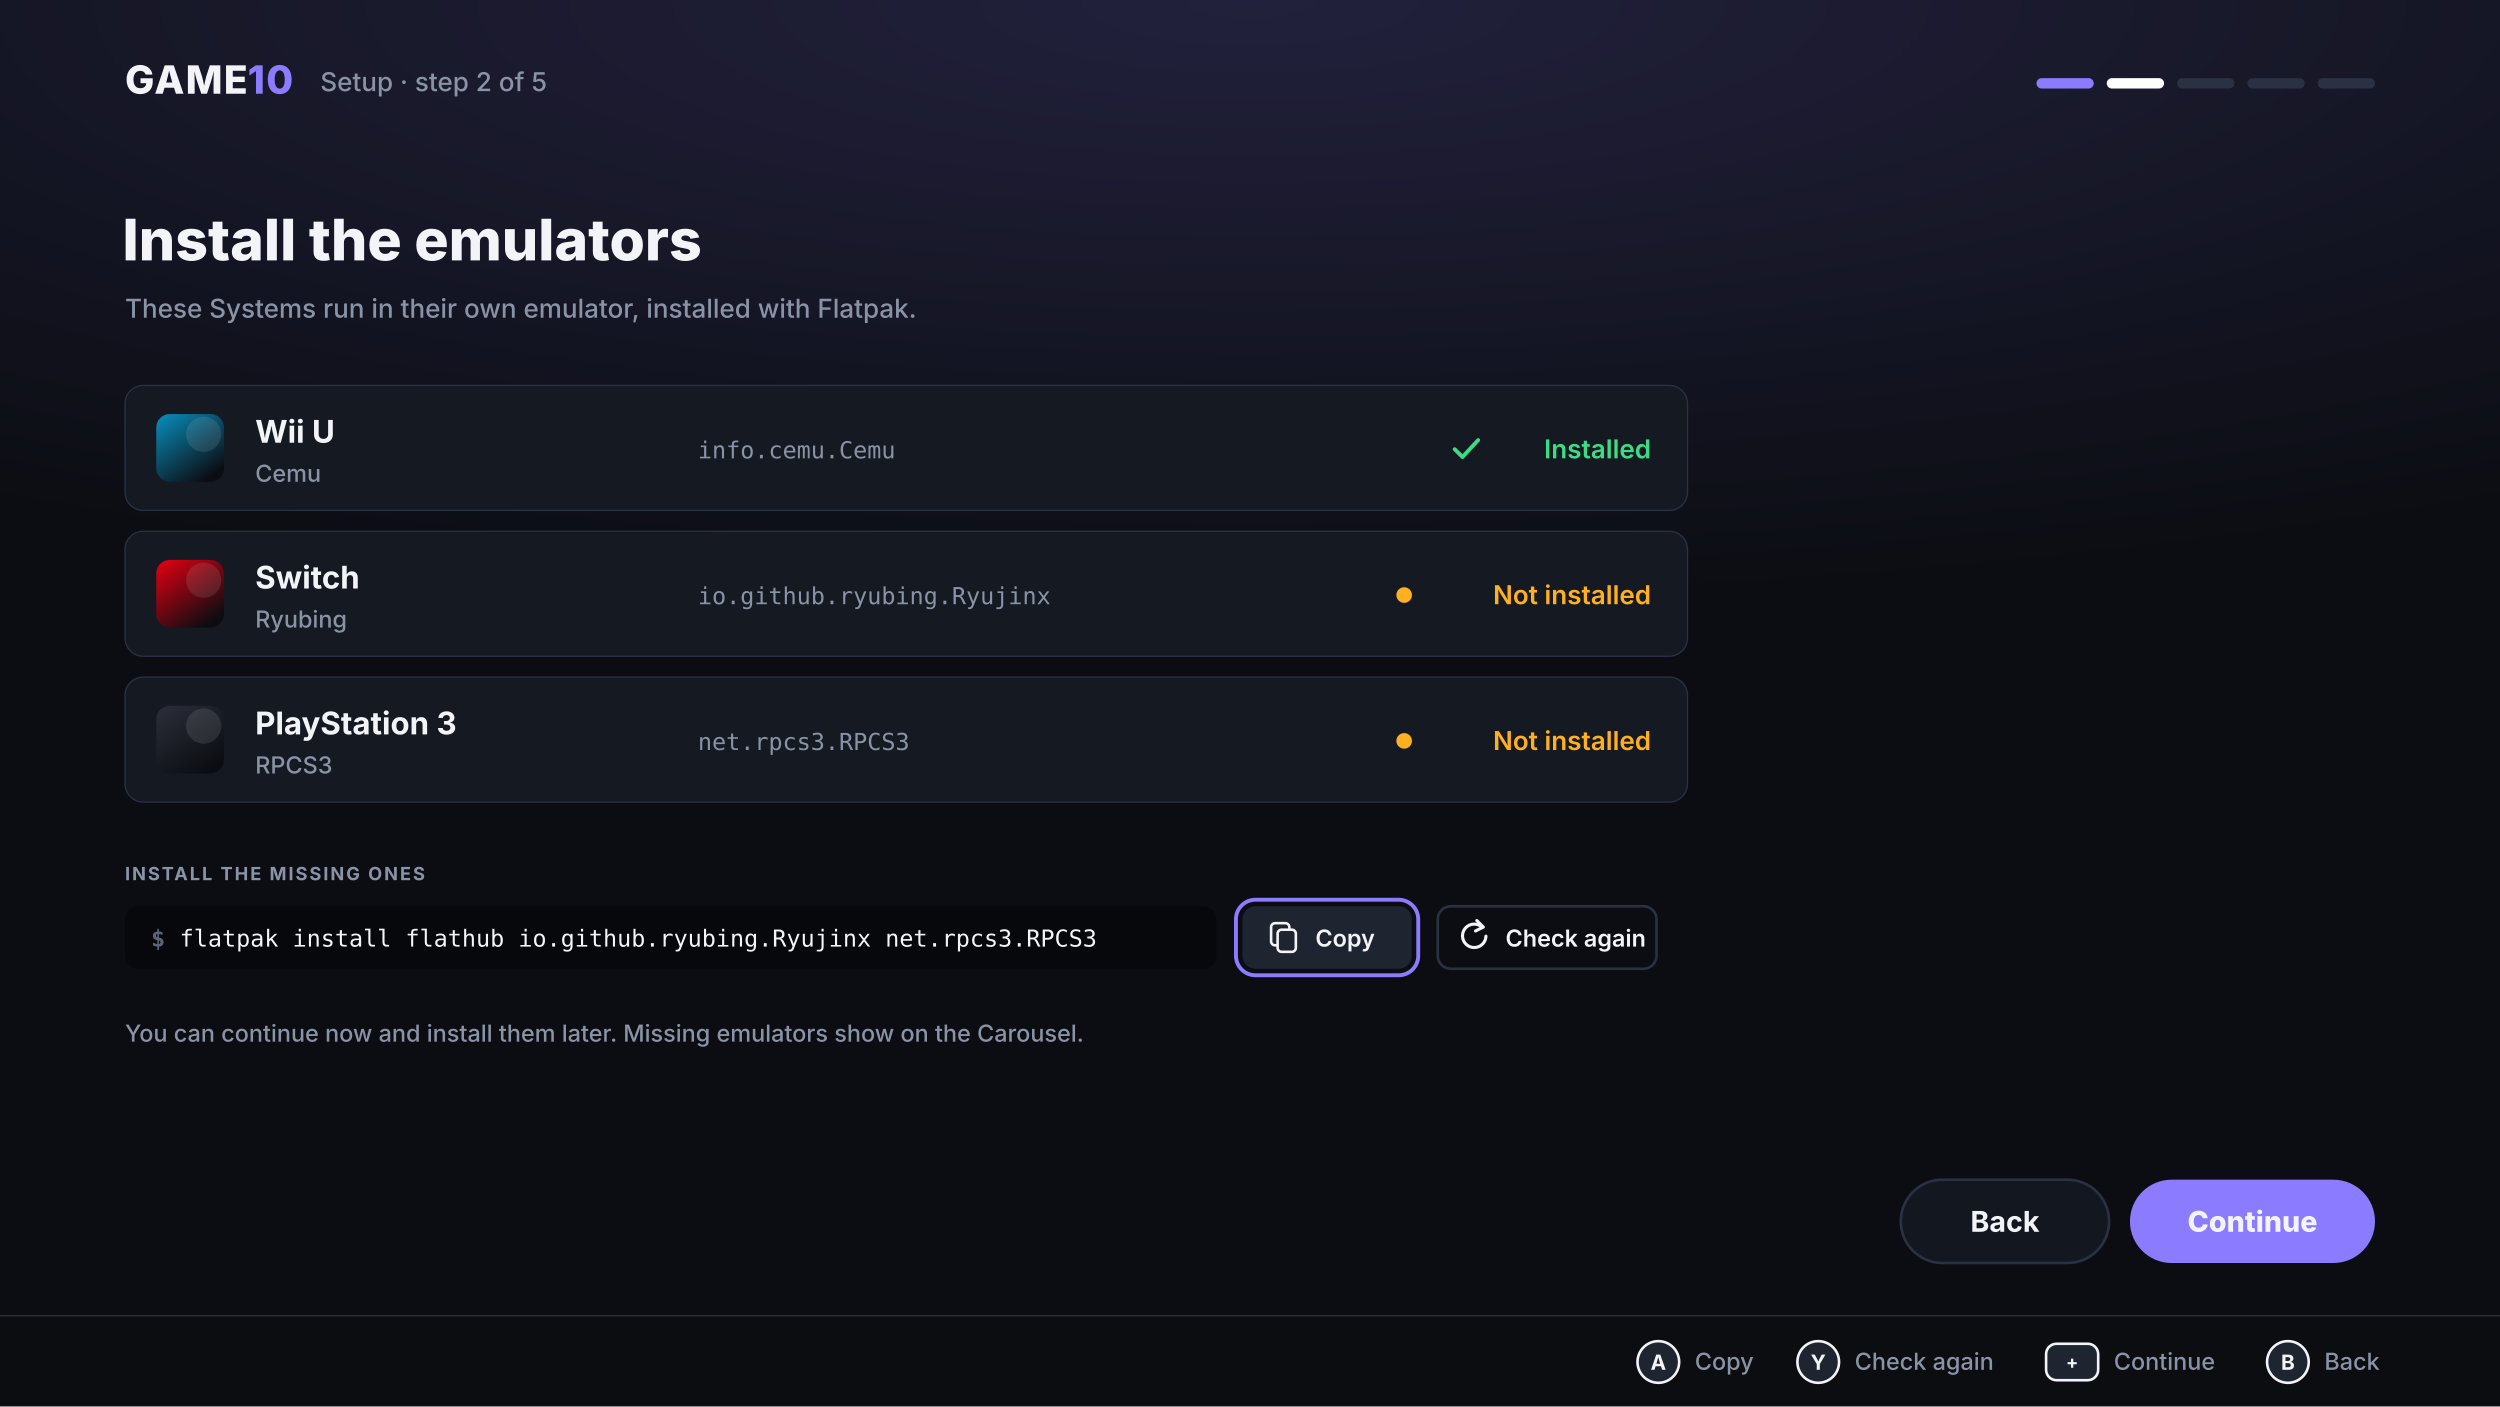
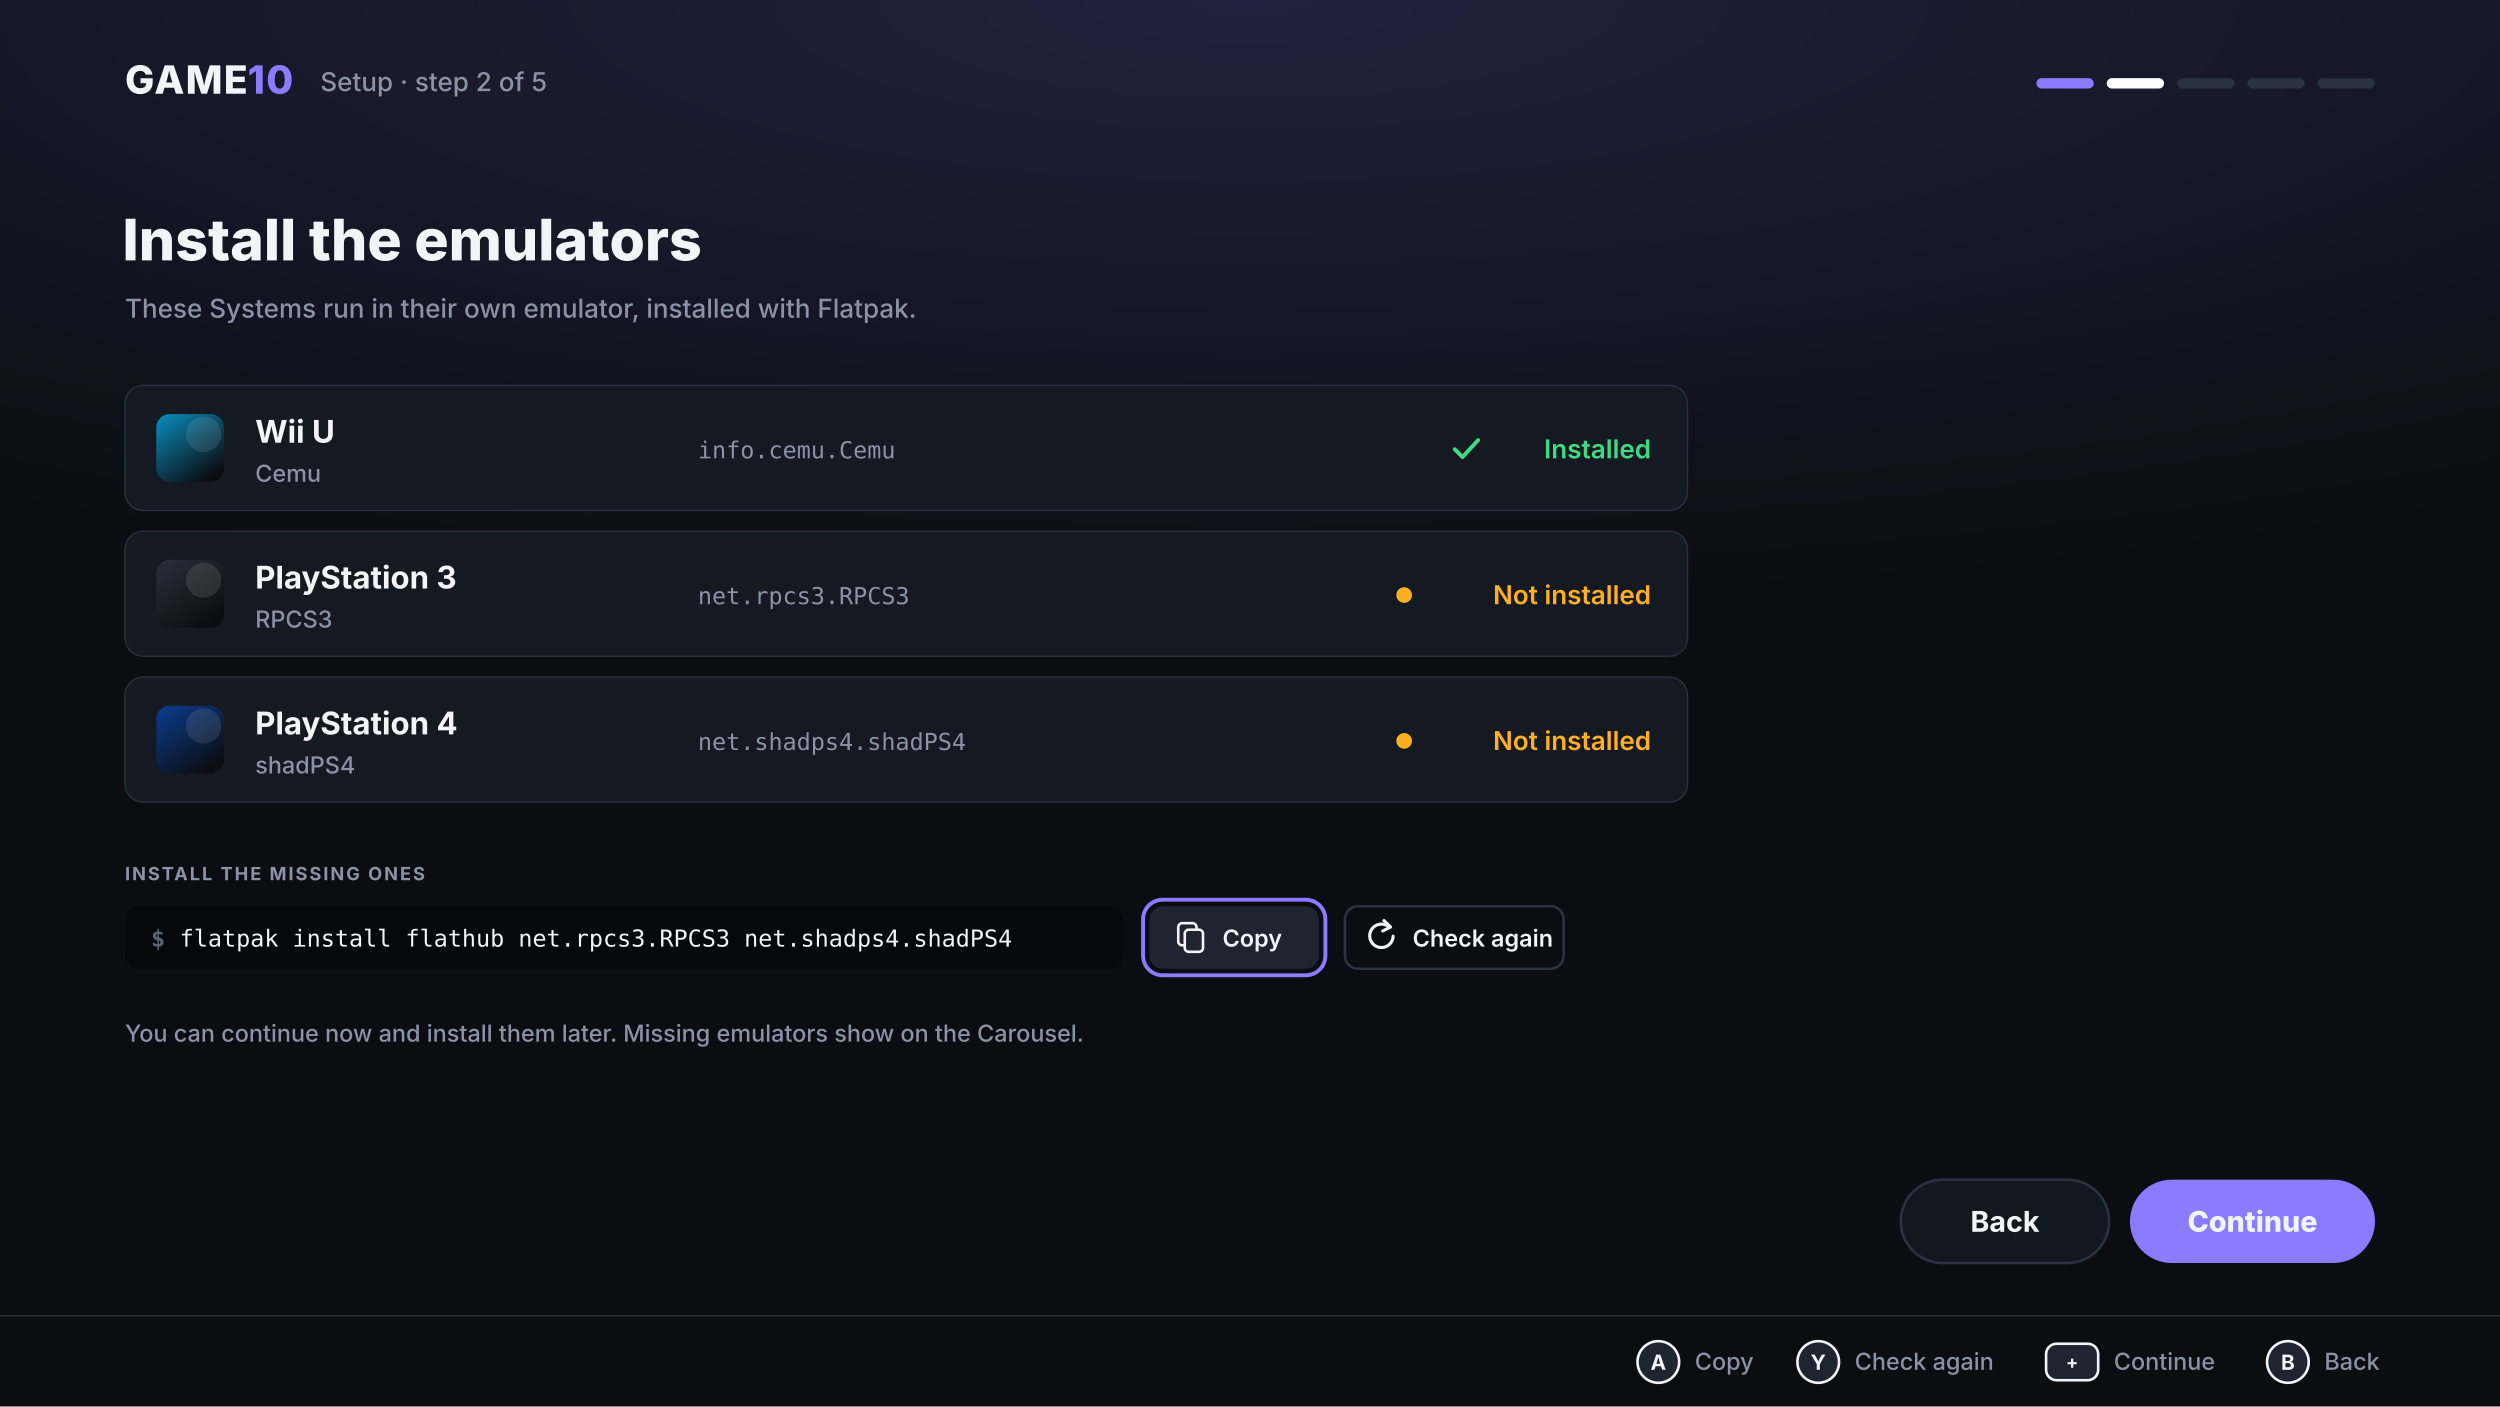
<svg xmlns="http://www.w3.org/2000/svg" width="1920" height="1080" viewBox="0 0 1920 1080">
  <defs>
    <radialGradient id="rg1" cx="0.5" cy="0" r="0.9">
      <stop offset="0" stop-color="#8B7BFF" stop-opacity="0.18" />
      <stop offset="1" stop-color="#8B7BFF" stop-opacity="0" />
    </radialGradient>
    <linearGradient id="lg2" x1="0" y1="0" x2="0.7" y2="1">
      <stop offset="0" stop-color="#0A8FBF" stop-opacity="1" />
      <stop offset="1" stop-color="#0B0D12" stop-opacity="1" />
    </linearGradient>
    <linearGradient id="lg3" x1="0" y1="0" x2="0.7" y2="1">
-       <stop offset="0" stop-color="#E60012" stop-opacity="1" />
+       <stop offset="0" stop-color="#2B2F3A" stop-opacity="1" />
      <stop offset="1" stop-color="#0B0D12" stop-opacity="1" />
    </linearGradient>
    <linearGradient id="lg4" x1="0" y1="0" x2="0.7" y2="1">
-       <stop offset="0" stop-color="#2B2F3A" stop-opacity="1" />
+       <stop offset="0" stop-color="#0B3D91" stop-opacity="1" />
      <stop offset="1" stop-color="#0B0D12" stop-opacity="1" />
    </linearGradient>
  </defs>
  <rect x="0.0" y="0.0" width="1920.0" height="1080.0" rx="0" fill="#0B0D12" fill-opacity="1" />
  <rect x="0.0" y="0.0" width="1920.0" height="520.0" rx="0" fill="url(#rg1)" fill-opacity="1" />
  <text x="96" y="72" font-family="Inter, 'Helvetica Neue', Arial, sans-serif" font-size="30" font-weight="800" fill="#F2F4F8" letter-spacing="1">GAME<tspan fill="#8B7BFF">10</tspan>
  </text>
  <text x="246.0" y="70.0" font-family="Inter, 'Helvetica Neue', Arial, sans-serif" font-size="20" font-weight="500" fill="#8A93A6" fill-opacity="1" text-anchor="start" letter-spacing="0">Setup · step 2 of 5</text>
  <rect x="1564.0" y="60.0" width="44.0" height="8.0" rx="4" fill="#8B7BFF" fill-opacity="1" />
  <rect x="1618.0" y="60.0" width="44.0" height="8.0" rx="4" fill="#FFFFFF" fill-opacity="1" />
  <rect x="1672.0" y="60.0" width="44.0" height="8.0" rx="4" fill="#2A3142" fill-opacity="1" />
  <rect x="1726.0" y="60.0" width="44.0" height="8.0" rx="4" fill="#2A3142" fill-opacity="1" />
  <rect x="1780.0" y="60.0" width="44.0" height="8.0" rx="4" fill="#2A3142" fill-opacity="1" />
  <text x="94.0" y="200.0" font-family="Inter, 'Helvetica Neue', Arial, sans-serif" font-size="44" font-weight="800" fill="#F2F4F8" fill-opacity="1" text-anchor="start" letter-spacing="0">Install the emulators</text>
  <text x="96.0" y="244.0" font-family="Inter, 'Helvetica Neue', Arial, sans-serif" font-size="20" font-weight="500" fill="#8A93A6" fill-opacity="1" text-anchor="start" letter-spacing="0">These Systems run in their own emulator, installed with Flatpak.</text>
  <rect x="96.0" y="296.0" width="1200.0" height="96.0" rx="14" fill="#151922" fill-opacity="1" stroke="#2A3142" stroke-width="1" />
  <rect x="120.0" y="318.0" width="52.0" height="52.0" rx="10.4" fill="url(#lg2)" fill-opacity="1" />
  <circle cx="156.4" cy="333.6" r="13.5" fill="#FFFFFF" fill-opacity="0.1" />
  <text x="196.0" y="340.0" font-family="Inter, 'Helvetica Neue', Arial, sans-serif" font-size="24" font-weight="700" fill="#F2F4F8" fill-opacity="1" text-anchor="start" letter-spacing="0">Wii U</text>
  <text x="196.0" y="370.0" font-family="Inter, 'Helvetica Neue', Arial, sans-serif" font-size="18" font-weight="500" fill="#8A93A6" fill-opacity="1" text-anchor="start" letter-spacing="0">Cemu</text>
  <text x="536.0" y="352.0" font-family="'JetBrains Mono', 'DejaVu Sans Mono', monospace" font-size="18" font-weight="500" fill="#8A93A6" fill-opacity="1" text-anchor="start" letter-spacing="0">info.cemu.Cemu</text>
  <text x="1268.0" y="352.0" font-family="Inter, 'Helvetica Neue', Arial, sans-serif" font-size="20" font-weight="600" fill="#3DDC84" fill-opacity="1" text-anchor="end" letter-spacing="0">Installed</text>
  <path d="M1117.2,345 l6,6 l12,-13" fill="none" stroke="#3DDC84" stroke-width="3" stroke-linecap="round" stroke-linejoin="round" />
  <rect x="96.0" y="408.0" width="1200.0" height="96.0" rx="14" fill="#151922" fill-opacity="1" stroke="#2A3142" stroke-width="1" />
  <rect x="120.0" y="430.0" width="52.0" height="52.0" rx="10.4" fill="url(#lg3)" fill-opacity="1" />
  <circle cx="156.4" cy="445.6" r="13.5" fill="#FFFFFF" fill-opacity="0.1" />
-   <text x="196.0" y="452.0" font-family="Inter, 'Helvetica Neue', Arial, sans-serif" font-size="24" font-weight="700" fill="#F2F4F8" fill-opacity="1" text-anchor="start" letter-spacing="0">Switch</text>
-   <text x="196.0" y="482.0" font-family="Inter, 'Helvetica Neue', Arial, sans-serif" font-size="18" font-weight="500" fill="#8A93A6" fill-opacity="1" text-anchor="start" letter-spacing="0">Ryubing</text>
-   <text x="536.0" y="464.0" font-family="'JetBrains Mono', 'DejaVu Sans Mono', monospace" font-size="18" font-weight="500" fill="#8A93A6" fill-opacity="1" text-anchor="start" letter-spacing="0">io.github.ryubing.Ryujinx</text>
+   <text x="196.0" y="452.0" font-family="Inter, 'Helvetica Neue', Arial, sans-serif" font-size="24" font-weight="700" fill="#F2F4F8" fill-opacity="1" text-anchor="start" letter-spacing="0">PlayStation 3</text>
+   <text x="196.0" y="482.0" font-family="Inter, 'Helvetica Neue', Arial, sans-serif" font-size="18" font-weight="500" fill="#8A93A6" fill-opacity="1" text-anchor="start" letter-spacing="0">RPCS3</text>
+   <text x="536.0" y="464.0" font-family="'JetBrains Mono', 'DejaVu Sans Mono', monospace" font-size="18" font-weight="500" fill="#8A93A6" fill-opacity="1" text-anchor="start" letter-spacing="0">net.rpcs3.RPCS3</text>
  <text x="1268.0" y="464.0" font-family="Inter, 'Helvetica Neue', Arial, sans-serif" font-size="20" font-weight="600" fill="#FFB020" fill-opacity="1" text-anchor="end" letter-spacing="0">Not installed</text>
  <circle cx="1078.4" cy="457.0" r="6.0" fill="#FFB020" fill-opacity="1" />
  <rect x="96.0" y="520.0" width="1200.0" height="96.0" rx="14" fill="#151922" fill-opacity="1" stroke="#2A3142" stroke-width="1" />
  <rect x="120.0" y="542.0" width="52.0" height="52.0" rx="10.4" fill="url(#lg4)" fill-opacity="1" />
  <circle cx="156.4" cy="557.6" r="13.5" fill="#FFFFFF" fill-opacity="0.1" />
-   <text x="196.0" y="564.0" font-family="Inter, 'Helvetica Neue', Arial, sans-serif" font-size="24" font-weight="700" fill="#F2F4F8" fill-opacity="1" text-anchor="start" letter-spacing="0">PlayStation 3</text>
-   <text x="196.0" y="594.0" font-family="Inter, 'Helvetica Neue', Arial, sans-serif" font-size="18" font-weight="500" fill="#8A93A6" fill-opacity="1" text-anchor="start" letter-spacing="0">RPCS3</text>
-   <text x="536.0" y="576.0" font-family="'JetBrains Mono', 'DejaVu Sans Mono', monospace" font-size="18" font-weight="500" fill="#8A93A6" fill-opacity="1" text-anchor="start" letter-spacing="0">net.rpcs3.RPCS3</text>
+   <text x="196.0" y="564.0" font-family="Inter, 'Helvetica Neue', Arial, sans-serif" font-size="24" font-weight="700" fill="#F2F4F8" fill-opacity="1" text-anchor="start" letter-spacing="0">PlayStation 4</text>
+   <text x="196.0" y="594.0" font-family="Inter, 'Helvetica Neue', Arial, sans-serif" font-size="18" font-weight="500" fill="#8A93A6" fill-opacity="1" text-anchor="start" letter-spacing="0">shadPS4</text>
+   <text x="536.0" y="576.0" font-family="'JetBrains Mono', 'DejaVu Sans Mono', monospace" font-size="18" font-weight="500" fill="#8A93A6" fill-opacity="1" text-anchor="start" letter-spacing="0">net.shadps4.shadPS4</text>
  <text x="1268.0" y="576.0" font-family="Inter, 'Helvetica Neue', Arial, sans-serif" font-size="20" font-weight="600" fill="#FFB020" fill-opacity="1" text-anchor="end" letter-spacing="0">Not installed</text>
  <circle cx="1078.4" cy="569.0" r="6.0" fill="#FFB020" fill-opacity="1" />
  <text x="96.0" y="676.0" font-family="Inter, 'Helvetica Neue', Arial, sans-serif" font-size="14" font-weight="700" fill="#8A93A6" fill-opacity="1" text-anchor="start" letter-spacing="1.5">INSTALL THE MISSING ONES</text>
-   <rect x="96.0" y="696.0" width="838.2" height="48.0" rx="10" fill="#000000" fill-opacity="0.4" />
+   <rect x="96.0" y="696.0" width="766.9" height="48.0" rx="10" fill="#000000" fill-opacity="0.4" />
  <text x="116.0" y="727.0" font-family="'JetBrains Mono', 'DejaVu Sans Mono', monospace" font-size="18" font-weight="600" fill="#5B6477" fill-opacity="1" text-anchor="start" letter-spacing="0">$</text>
-   <text x="138.0" y="727.0" font-family="'JetBrains Mono', 'DejaVu Sans Mono', monospace" font-size="18" font-weight="500" fill="#F2F4F8" fill-opacity="1" text-anchor="start" letter-spacing="0">flatpak install flathub io.github.ryubing.Ryujinx net.rpcs3.RPCS3</text>
-   <rect x="949.2" y="691.0" width="140.0" height="58.0" rx="15" fill="none" fill-opacity="1" stroke="#8B7BFF" stroke-width="3" />
-   <rect x="954.2" y="696.0" width="130.0" height="48.0" rx="10" fill="#1F2431" fill-opacity="1" />
-   <rect x="976.2" y="709.0" width="14.0" height="17.0" rx="3" fill="none" fill-opacity="1" stroke="#F2F4F8" stroke-width="2" />
-   <rect x="981.2" y="714.0" width="14.0" height="17.0" rx="3" fill="#1F2431" fill-opacity="1" stroke="#F2F4F8" stroke-width="2" />
-   <text x="1010.2" y="727.0" font-family="Inter, 'Helvetica Neue', Arial, sans-serif" font-size="18" font-weight="600" fill="#F2F4F8" fill-opacity="1" text-anchor="start" letter-spacing="0">Copy</text>
-   <rect x="1104.2" y="696.0" width="168.0" height="48.0" rx="10" fill="none" fill-opacity="1" stroke="#2A3142" stroke-width="2" />
-   <path d="M1138.2,712 a9,9 0 1,0 3,7" fill="none" stroke="#F2F4F8" stroke-width="2.4" stroke-linecap="round" />
-   <path d="M1134.2,707 l5,5 l-6,3" fill="none" stroke="#F2F4F8" stroke-width="2.4" stroke-linecap="round" stroke-linejoin="round" />
-   <text x="1156.2" y="727.0" font-family="Inter, 'Helvetica Neue', Arial, sans-serif" font-size="18" font-weight="600" fill="#F2F4F8" fill-opacity="1" text-anchor="start" letter-spacing="0">Check again</text>
+   <text x="138.0" y="727.0" font-family="'JetBrains Mono', 'DejaVu Sans Mono', monospace" font-size="18" font-weight="500" fill="#F2F4F8" fill-opacity="1" text-anchor="start" letter-spacing="0">flatpak install flathub net.rpcs3.RPCS3 net.shadps4.shadPS4</text>
+   <rect x="877.9" y="691.0" width="140.0" height="58.0" rx="15" fill="none" fill-opacity="1" stroke="#8B7BFF" stroke-width="3" />
+   <rect x="882.9" y="696.0" width="130.0" height="48.0" rx="10" fill="#1F2431" fill-opacity="1" />
+   <rect x="904.9" y="709.0" width="14.0" height="17.0" rx="3" fill="none" fill-opacity="1" stroke="#F2F4F8" stroke-width="2" />
+   <rect x="909.9" y="714.0" width="14.0" height="17.0" rx="3" fill="#1F2431" fill-opacity="1" stroke="#F2F4F8" stroke-width="2" />
+   <text x="938.9" y="727.0" font-family="Inter, 'Helvetica Neue', Arial, sans-serif" font-size="18" font-weight="600" fill="#F2F4F8" fill-opacity="1" text-anchor="start" letter-spacing="0">Copy</text>
+   <rect x="1032.9" y="696.0" width="168.0" height="48.0" rx="10" fill="none" fill-opacity="1" stroke="#2A3142" stroke-width="2" />
+   <path d="M1066.92,712 a9,9 0 1,0 3,7" fill="none" stroke="#F2F4F8" stroke-width="2.4" stroke-linecap="round" />
+   <path d="M1062.92,707 l5,5 l-6,3" fill="none" stroke="#F2F4F8" stroke-width="2.4" stroke-linecap="round" stroke-linejoin="round" />
+   <text x="1084.9" y="727.0" font-family="Inter, 'Helvetica Neue', Arial, sans-serif" font-size="18" font-weight="600" fill="#F2F4F8" fill-opacity="1" text-anchor="start" letter-spacing="0">Check again</text>
  <text x="96.0" y="800.0" font-family="Inter, 'Helvetica Neue', Arial, sans-serif" font-size="18" font-weight="500" fill="#8A93A6" fill-opacity="1" text-anchor="start" letter-spacing="0">You can continue now and install them later. Missing emulators show on the Carousel.</text>
  <rect x="1635.8" y="906.0" width="188.2" height="64.0" rx="32" fill="#8B7BFF" fill-opacity="1" />
  <text x="1729.9" y="946.0" font-family="Inter, 'Helvetica Neue', Arial, sans-serif" font-size="22" font-weight="800" fill="#F2F4F8" fill-opacity="1" text-anchor="middle" letter-spacing="0">Continue</text>
  <rect x="1459.8" y="906.0" width="160.0" height="64.0" rx="32" fill="#151922" fill-opacity="0.85" stroke="#2A3142" stroke-width="2" />
  <text x="1539.8" y="946.0" font-family="Inter, 'Helvetica Neue', Arial, sans-serif" font-size="22" font-weight="700" fill="#F2F4F8" fill-opacity="1" text-anchor="middle" letter-spacing="0">Back</text>
  <rect x="0.0" y="1010.0" width="1920.0" height="70.0" rx="0" fill="#0B0D12" fill-opacity="0.92" />
  <rect x="0.0" y="1010.0" width="1920.0" height="1.0" rx="0" fill="#2A3142" fill-opacity="1" />
  <text x="1785.1" y="1052.0" font-family="Inter, 'Helvetica Neue', Arial, sans-serif" font-size="18" font-weight="500" fill="#8A93A6" fill-opacity="1" text-anchor="start" letter-spacing="0">Back</text>
  <circle cx="1757.1" cy="1046.0" r="16.0" fill="#1F2431" fill-opacity="1" stroke="#F2F4F8" stroke-width="2" />
  <text x="1757.1" y="1052.0" font-family="Inter, 'Helvetica Neue', Arial, sans-serif" font-size="16" font-weight="700" fill="#F2F4F8" fill-opacity="1" text-anchor="middle" letter-spacing="0">B</text>
  <text x="1623.4" y="1052.0" font-family="Inter, 'Helvetica Neue', Arial, sans-serif" font-size="18" font-weight="500" fill="#8A93A6" fill-opacity="1" text-anchor="start" letter-spacing="0">Continue</text>
  <rect x="1571.4" y="1032.0" width="40.0" height="28.0" rx="8" fill="#1F2431" fill-opacity="1" stroke="#F2F4F8" stroke-width="2" />
  <text x="1591.4" y="1051.0" font-family="Inter, 'Helvetica Neue', Arial, sans-serif" font-size="14" font-weight="700" fill="#F2F4F8" fill-opacity="1" text-anchor="middle" letter-spacing="0">+</text>
  <text x="1424.4" y="1052.0" font-family="Inter, 'Helvetica Neue', Arial, sans-serif" font-size="18" font-weight="500" fill="#8A93A6" fill-opacity="1" text-anchor="start" letter-spacing="0">Check again</text>
  <circle cx="1396.4" cy="1046.0" r="16.0" fill="#1F2431" fill-opacity="1" stroke="#F2F4F8" stroke-width="2" />
  <text x="1396.4" y="1052.0" font-family="Inter, 'Helvetica Neue', Arial, sans-serif" font-size="16" font-weight="700" fill="#F2F4F8" fill-opacity="1" text-anchor="middle" letter-spacing="0">Y</text>
  <text x="1301.6" y="1052.0" font-family="Inter, 'Helvetica Neue', Arial, sans-serif" font-size="18" font-weight="500" fill="#8A93A6" fill-opacity="1" text-anchor="start" letter-spacing="0">Copy</text>
  <circle cx="1273.6" cy="1046.0" r="16.0" fill="#1F2431" fill-opacity="1" stroke="#F2F4F8" stroke-width="2" />
  <text x="1273.6" y="1052.0" font-family="Inter, 'Helvetica Neue', Arial, sans-serif" font-size="16" font-weight="700" fill="#F2F4F8" fill-opacity="1" text-anchor="middle" letter-spacing="0">A</text>
</svg>
